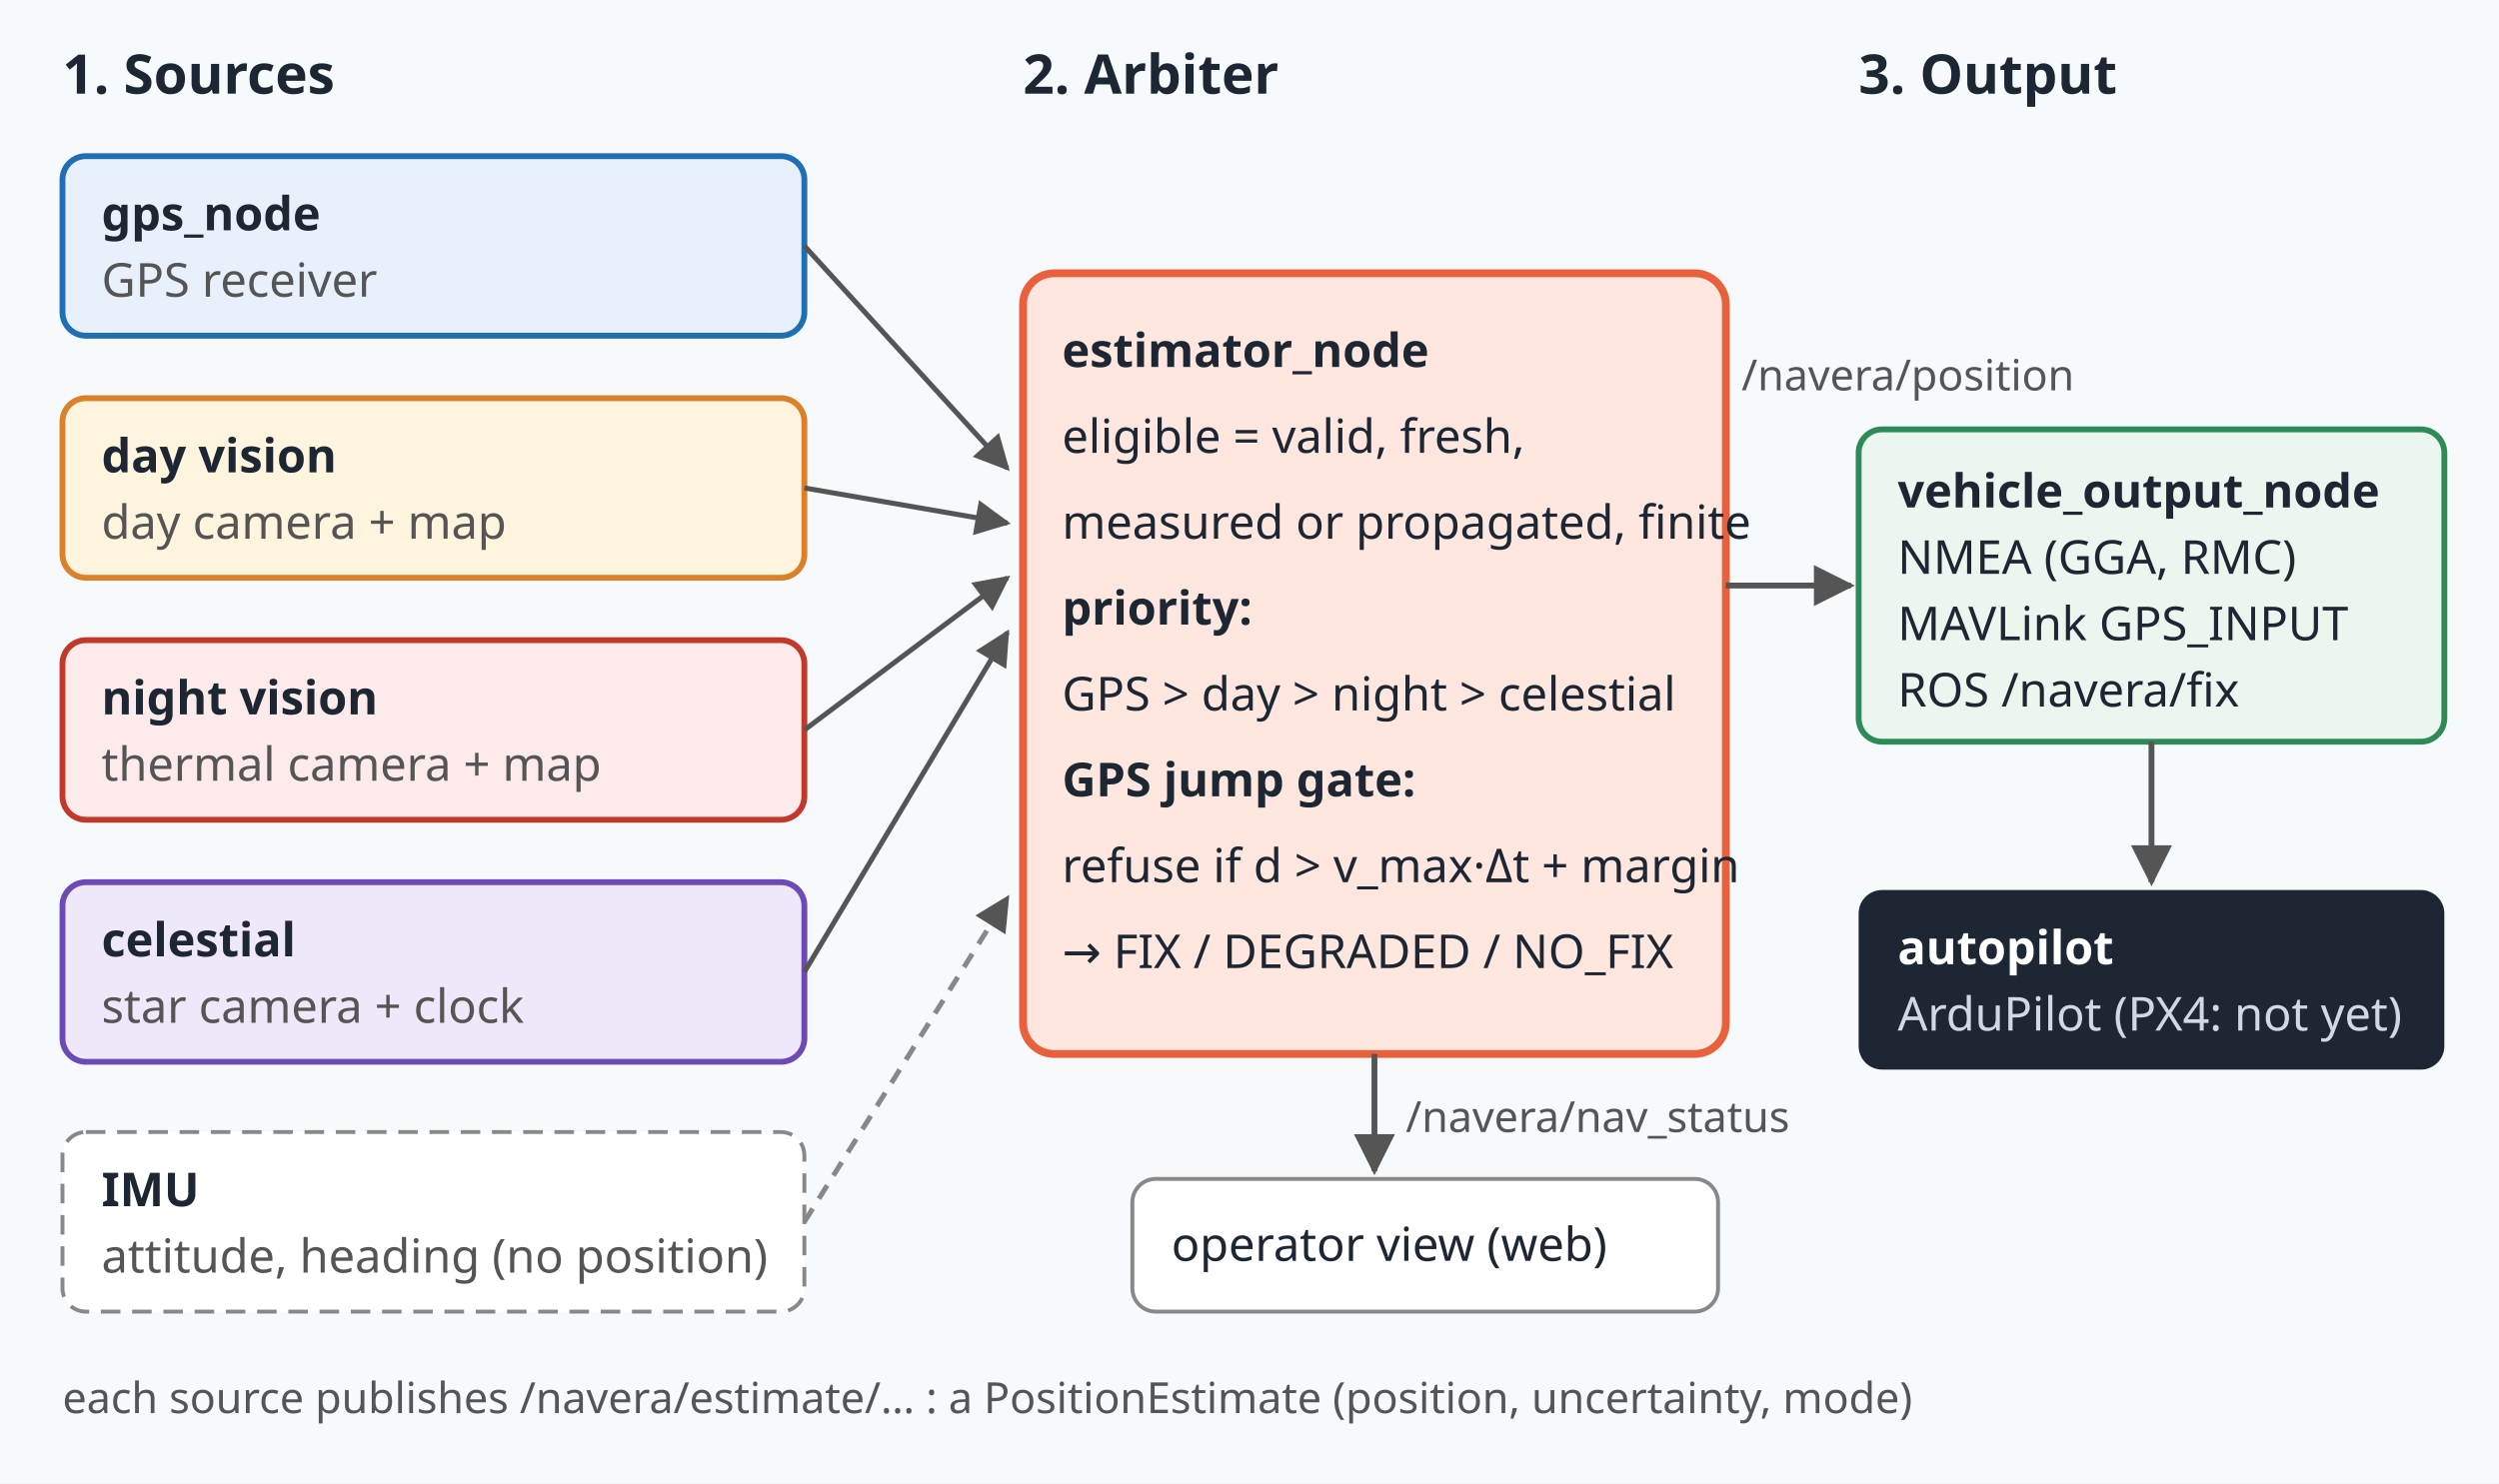
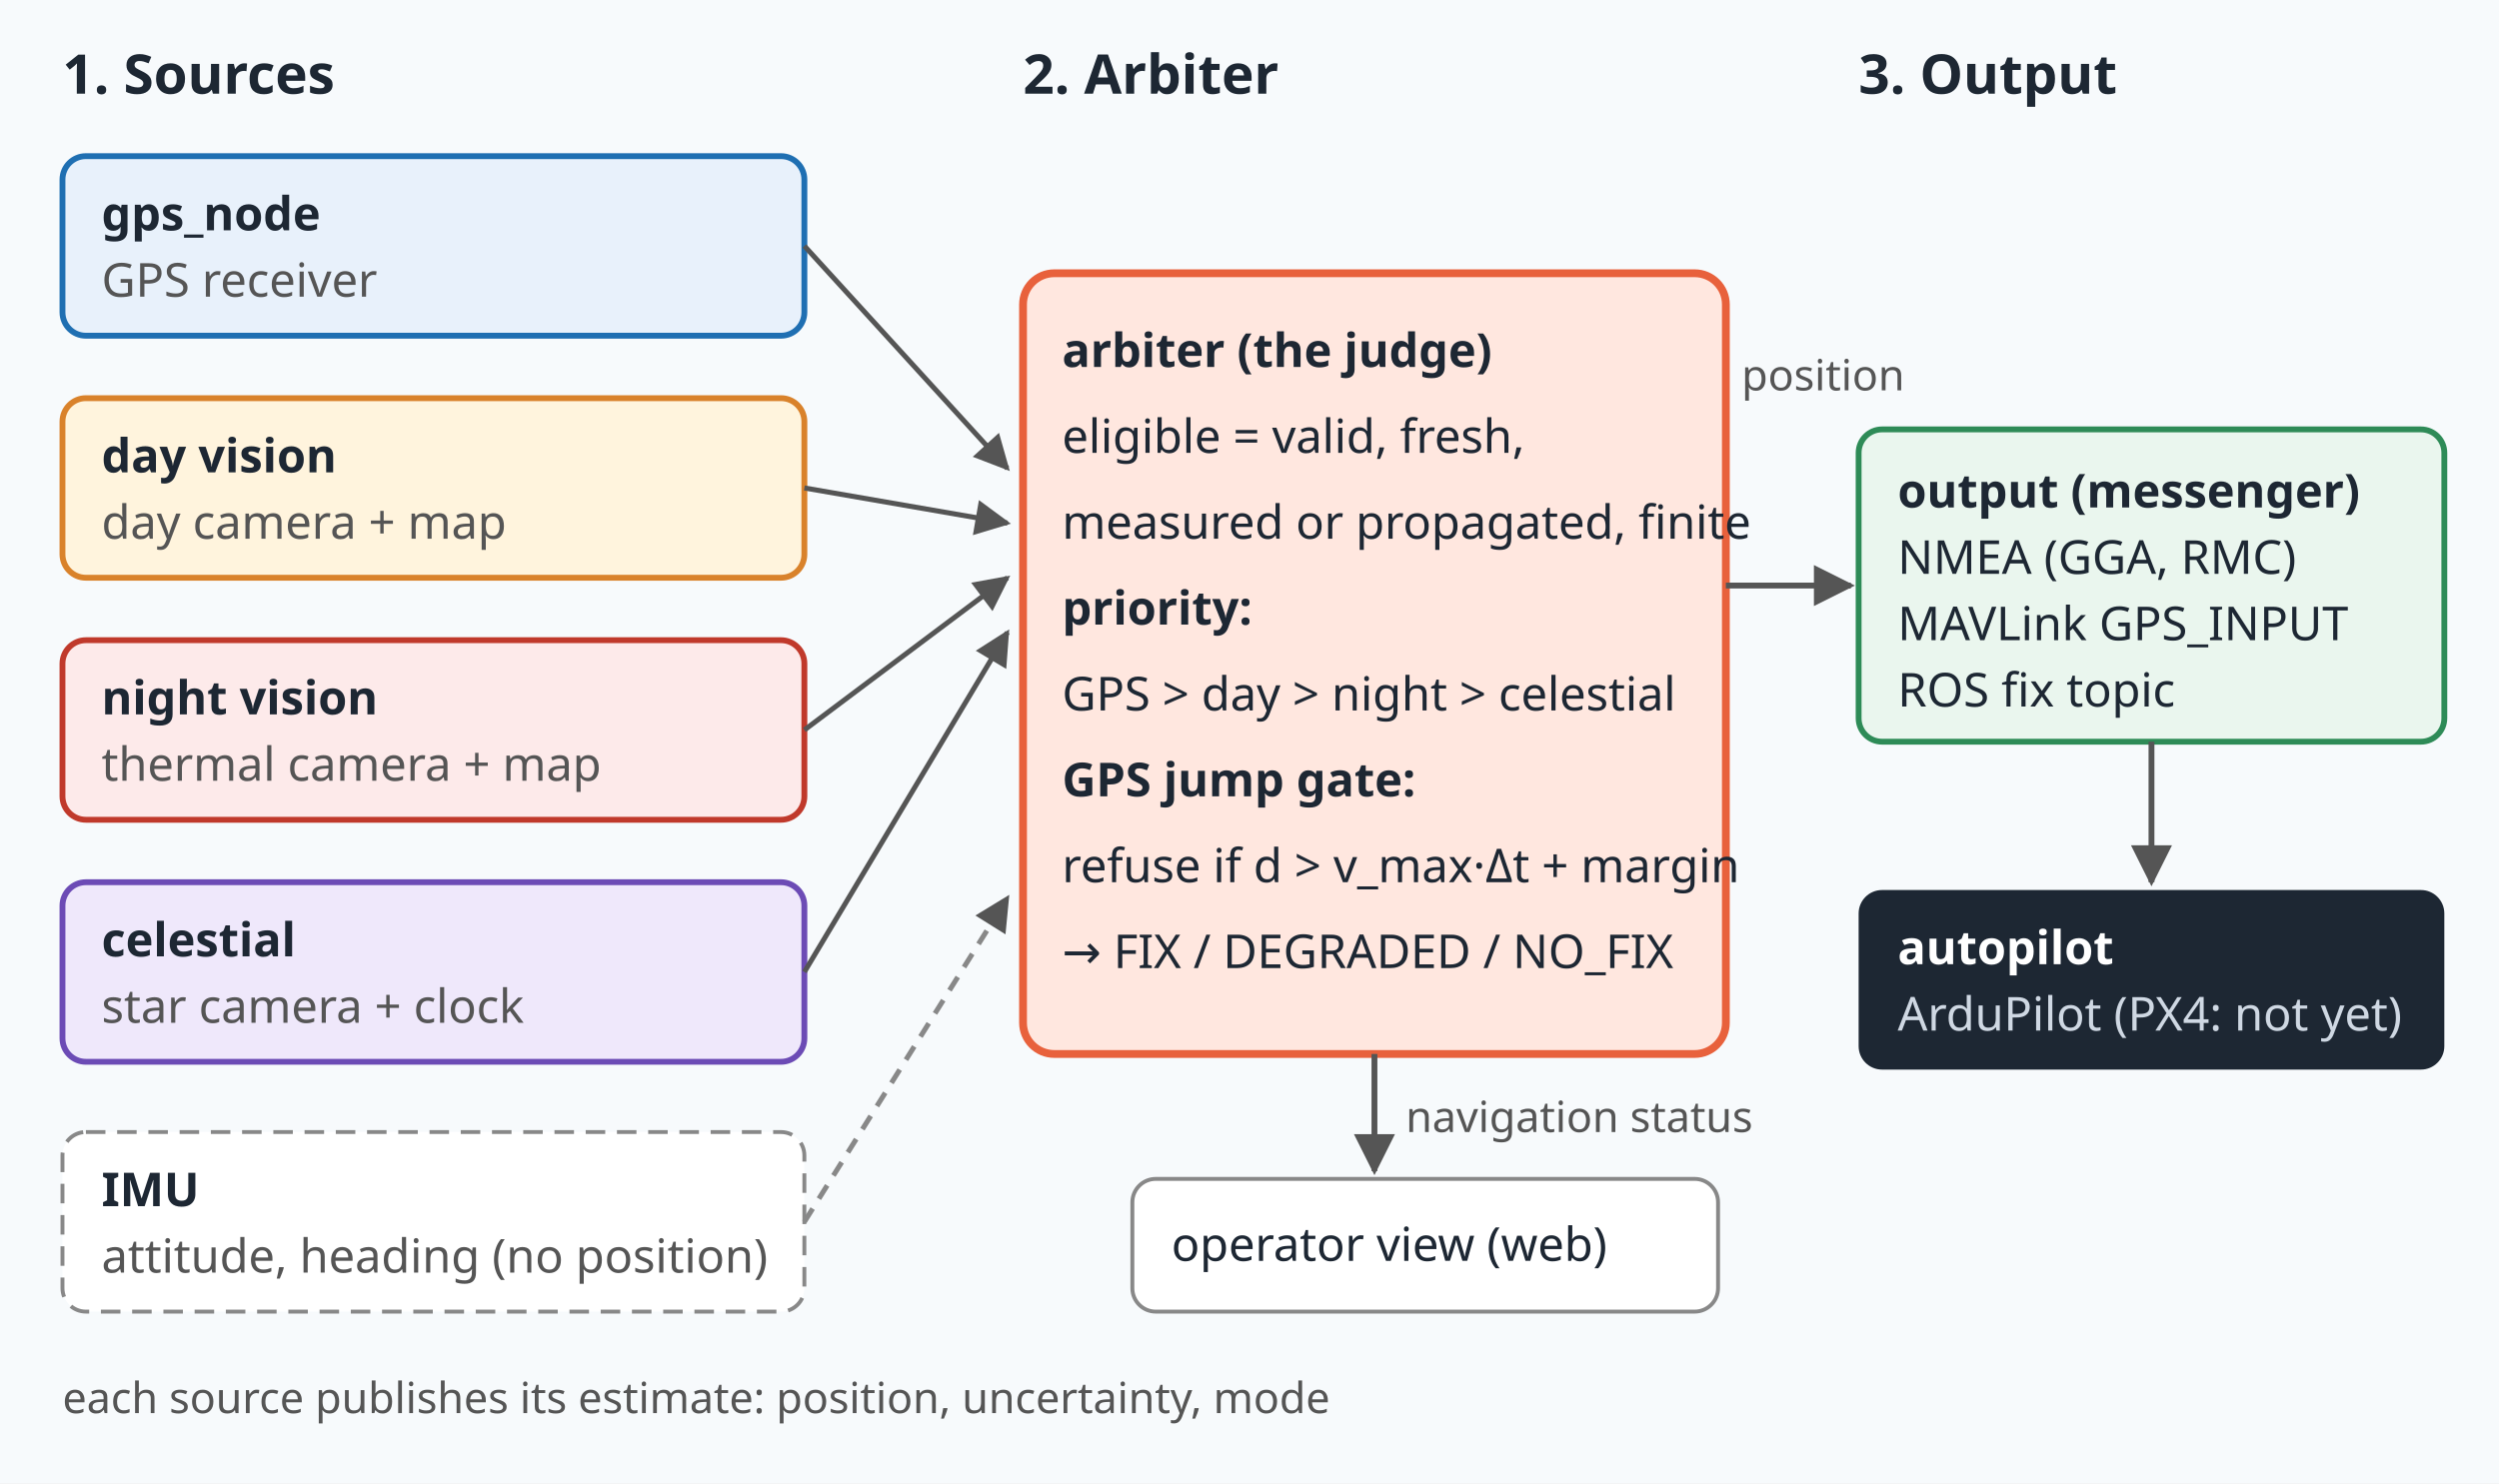
<svg xmlns="http://www.w3.org/2000/svg" viewBox="0 0 640 380" font-family="sans-serif" font-size="12">
  <defs>
    <marker id="ar" viewBox="0 0 10 10" refX="9" refY="5" markerWidth="7" markerHeight="7" orient="auto">
      <path d="M0 0 L10 5 L0 10 Z" fill="#555" />
    </marker>
  </defs>
  <rect width="640" height="380" fill="#f7fafc" />
  <text x="16" y="24" font-size="14" font-weight="bold" fill="#1d2733">1. Sources</text>
  <text x="262" y="24" font-size="14" font-weight="bold" fill="#1d2733">2. Arbiter</text>
  <text x="476" y="24" font-size="14" font-weight="bold" fill="#1d2733">3. Output</text>
  <rect x="16" y="40" width="190" height="46" rx="6" fill="#e8f1fb" stroke="#1f6fb2" stroke-width="1.5" />
  <text x="26" y="59" font-weight="bold" fill="#1d2733">gps_node</text>
  <text x="26" y="76" fill="#555">GPS receiver</text>
  <line x1="206" y1="63" x2="258" y2="120" stroke="#555" stroke-width="1.3" marker-end="url(#ar)" />
  <rect x="16" y="102" width="190" height="46" rx="6" fill="#fff4dd" stroke="#d9822b" stroke-width="1.5" />
  <text x="26" y="121" font-weight="bold" fill="#1d2733">day vision</text>
  <text x="26" y="138" fill="#555">day camera + map</text>
  <line x1="206" y1="125" x2="258" y2="134" stroke="#555" stroke-width="1.3" marker-end="url(#ar)" />
  <rect x="16" y="164" width="190" height="46" rx="6" fill="#fdeaea" stroke="#c0392b" stroke-width="1.5" />
  <text x="26" y="183" font-weight="bold" fill="#1d2733">night vision</text>
  <text x="26" y="200" fill="#555">thermal camera + map</text>
  <line x1="206" y1="187" x2="258" y2="148" stroke="#555" stroke-width="1.3" marker-end="url(#ar)" />
  <rect x="16" y="226" width="190" height="46" rx="6" fill="#efe8fb" stroke="#6c4bb5" stroke-width="1.5" />
  <text x="26" y="245" font-weight="bold" fill="#1d2733">celestial</text>
  <text x="26" y="262" fill="#555">star camera + clock</text>
  <line x1="206" y1="249" x2="258" y2="162" stroke="#555" stroke-width="1.3" marker-end="url(#ar)" />
  <rect x="16" y="290" width="190" height="46" rx="6" fill="#ffffff" stroke="#888" stroke-dasharray="5 3" />
  <text x="26" y="309" font-weight="bold" fill="#1d2733">IMU</text>
  <text x="26" y="326" fill="#555">attitude, heading (no position)</text>
  <line x1="206" y1="313" x2="258" y2="230" stroke="#888" stroke-width="1.3" stroke-dasharray="4 3" marker-end="url(#ar)" />
-   <text x="16" y="362" fill="#555" font-size="11">each source publishes /navera/estimate/… : a PositionEstimate (position, uncertainty, mode)</text>
+   <text x="16" y="362" fill="#555" font-size="11">each source publishes its estimate: position, uncertainty, mode</text>
  <rect x="262" y="70" width="180" height="200" rx="8" fill="#ffe7df" stroke="#e8613c" stroke-width="2" />
-   <text x="272" y="94" fill="#1d2733" font-weight="bold">estimator_node</text>
+   <text x="272" y="94" fill="#1d2733" font-weight="bold">arbiter (the judge)</text>
  <text x="272" y="116" fill="#1d2733">eligible = valid, fresh,</text>
  <text x="272" y="138" fill="#1d2733">measured or propagated, finite</text>
  <text x="272" y="160" fill="#1d2733" font-weight="bold">priority:</text>
  <text x="272" y="182" fill="#1d2733">GPS &gt; day &gt; night &gt; celestial</text>
  <text x="272" y="204" fill="#1d2733" font-weight="bold">GPS jump gate:</text>
  <text x="272" y="226" fill="#1d2733">refuse if d &gt; v_max·Δt + margin</text>
  <text x="272" y="248" fill="#1d2733">→ FIX / DEGRADED / NO_FIX</text>
  <line x1="442" y1="150" x2="474" y2="150" stroke="#555" stroke-width="1.5" marker-end="url(#ar)" />
-   <text x="446" y="100" fill="#555" font-size="11">/navera/position</text>
+   <text x="446" y="100" fill="#555" font-size="11">position</text>
  <rect x="476" y="110" width="150" height="80" rx="6" fill="#eaf6ee" stroke="#2e8b57" stroke-width="1.5" />
-   <text x="486" y="130" fill="#1d2733" font-weight="bold">vehicle_output_node</text>
+   <text x="486" y="130" fill="#1d2733" font-weight="bold">output (messenger)</text>
  <text x="486" y="147" fill="#1d2733">NMEA (GGA, RMC)</text>
  <text x="486" y="164" fill="#1d2733">MAVLink GPS_INPUT</text>
-   <text x="486" y="181" fill="#1d2733">ROS /navera/fix</text>
+   <text x="486" y="181" fill="#1d2733">ROS fix topic</text>
  <line x1="551" y1="190" x2="551" y2="226" stroke="#555" stroke-width="1.5" marker-end="url(#ar)" />
  <rect x="476" y="228" width="150" height="46" rx="6" fill="#1d2733" />
  <text x="486" y="247" fill="#ffffff" font-weight="bold">autopilot</text>
  <text x="486" y="264" fill="#cfd8e3">ArduPilot (PX4: not yet)</text>
  <line x1="352" y1="270" x2="352" y2="300" stroke="#555" stroke-width="1.5" marker-end="url(#ar)" />
-   <text x="360" y="290" fill="#555" font-size="11">/navera/nav_status</text>
+   <text x="360" y="290" fill="#555" font-size="11">navigation status</text>
  <rect x="290" y="302" width="150" height="34" rx="6" fill="#ffffff" stroke="#888" />
  <text x="300" y="323" fill="#1d2733">operator view (web)</text>
</svg>
